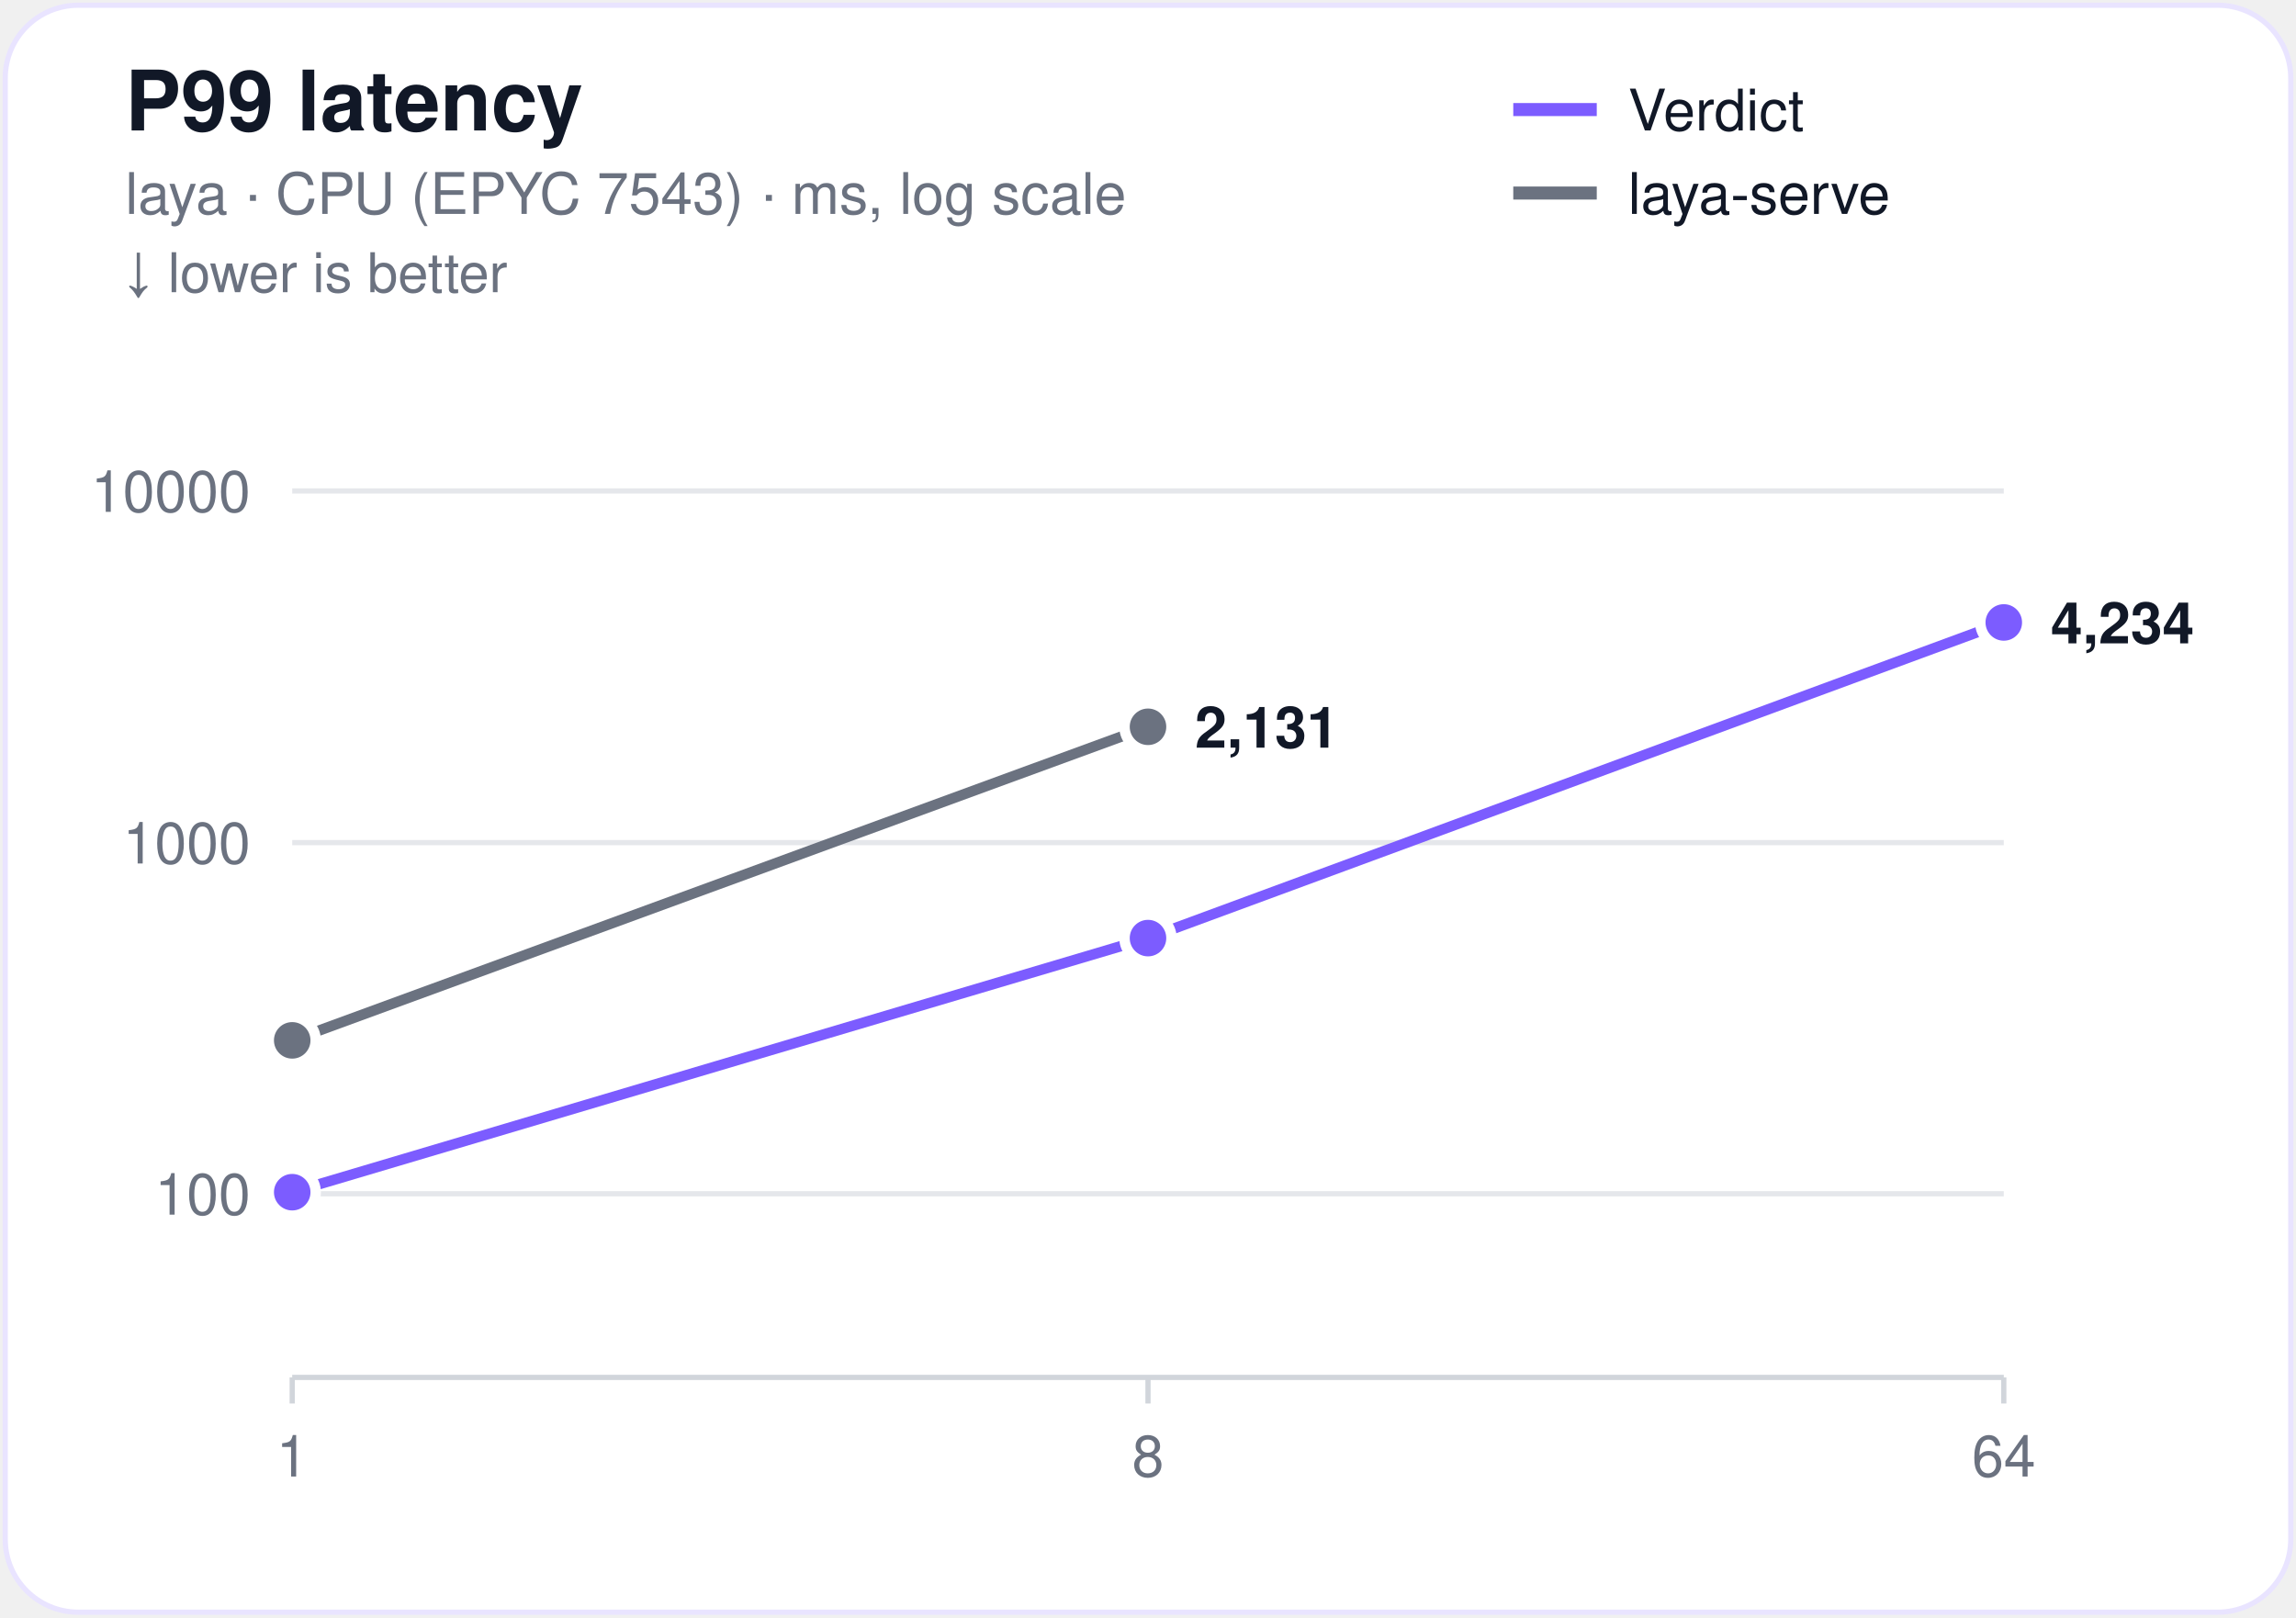
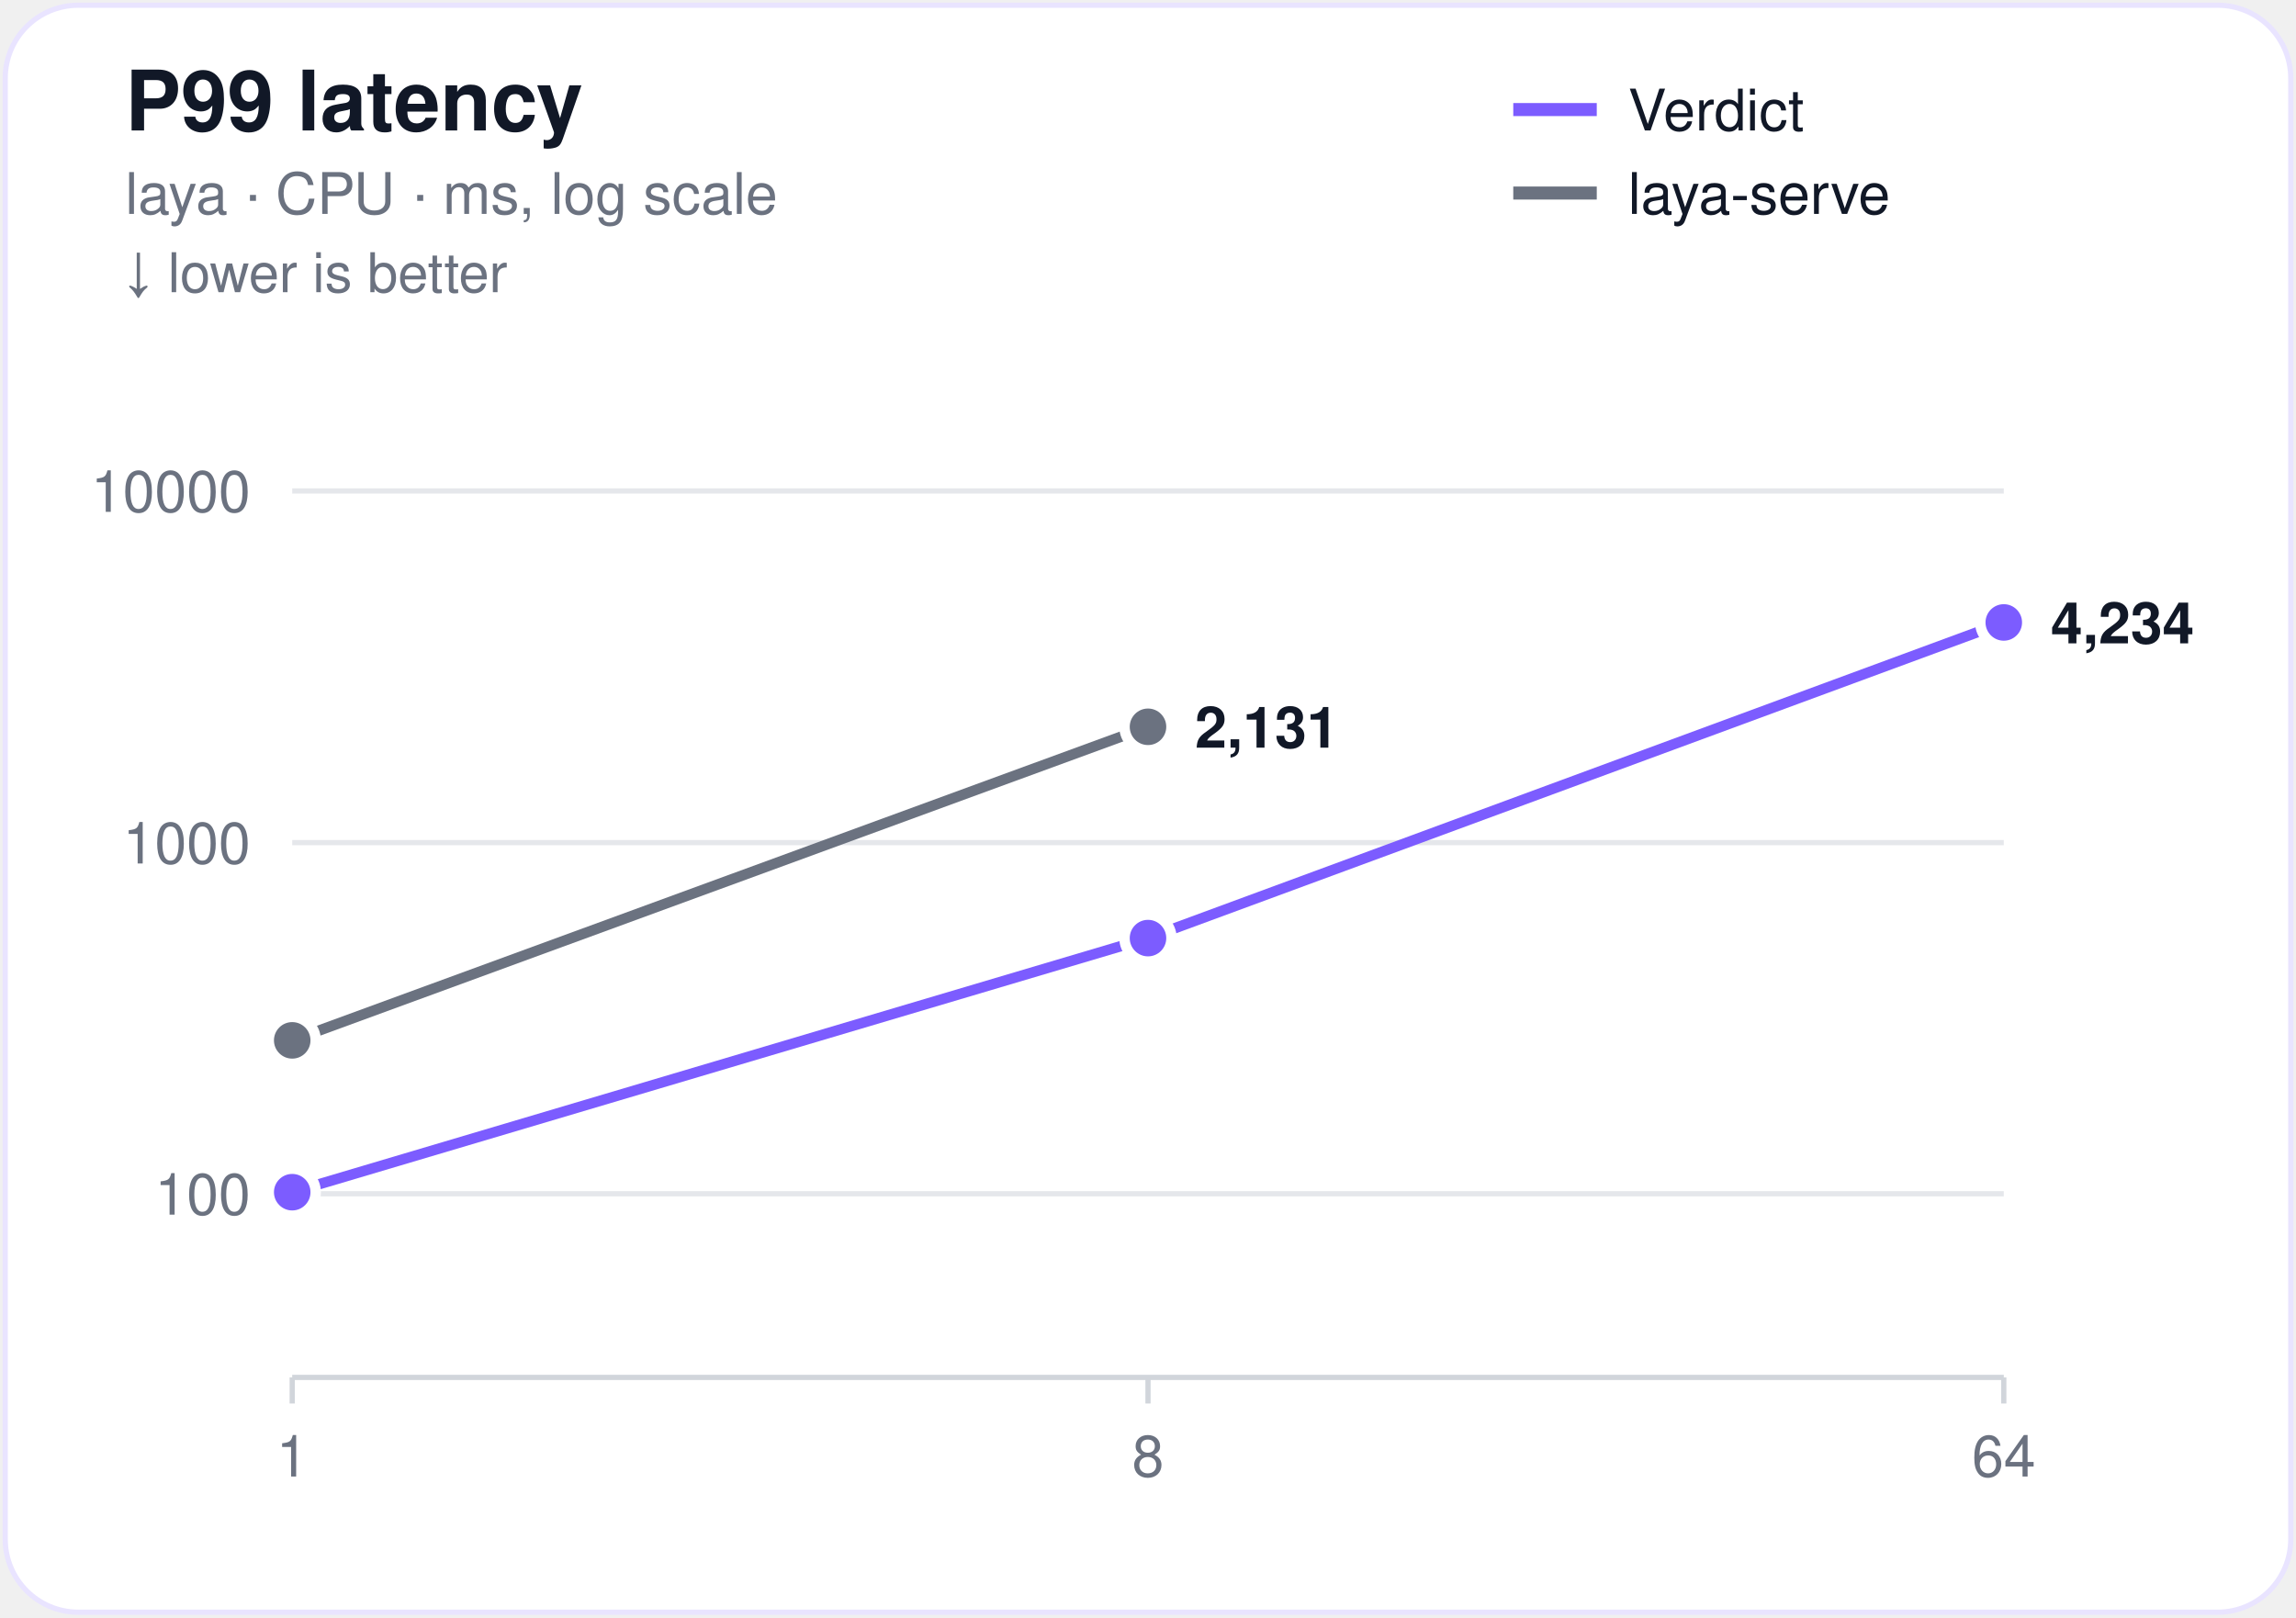
<svg xmlns="http://www.w3.org/2000/svg" width="440" height="310" viewBox="0 0 440 310" font-family="-apple-system, 'SF Pro Text', 'Segoe UI', Helvetica, Arial, sans-serif">
  <rect x="1" y="1" width="438" height="308" rx="14" fill="#FFFFFF" stroke="#E9E4FF" stroke-width="1" />
  <text x="24" y="25" font-size="16" font-weight="600" fill="#111827">P99 latency</text>
-   <text x="24" y="41" font-size="11" fill="#6B7280">laya · CPU (EPYC 7543) · ms, log scale</text>
+   <text x="24" y="41" font-size="11" fill="#6B7280">laya · CPU · ms, log scale</text>
  <text x="24" y="56" font-size="10.5" fill="#6B7280">↓ lower is better</text>
  <line x1="290" y1="21" x2="306" y2="21" stroke="#7C5CFF" stroke-width="2.5" />
  <text x="312" y="25" font-size="11" fill="#111827">Verdict</text>
  <line x1="290" y1="37" x2="306" y2="37" stroke="#6B7280" stroke-width="2.5" />
  <text x="312" y="41" font-size="11" fill="#111827">laya-serve</text>
  <line x1="56" y1="228.8" x2="384" y2="228.8" stroke="#E5E7EB" stroke-width="1" />
  <text x="48" y="232.8" font-size="11" fill="#6B7280" text-anchor="end">100</text>
  <line x1="56" y1="161.5" x2="384" y2="161.5" stroke="#E5E7EB" stroke-width="1" />
  <text x="48" y="165.5" font-size="11" fill="#6B7280" text-anchor="end">1000</text>
  <line x1="56" y1="94.1" x2="384" y2="94.1" stroke="#E5E7EB" stroke-width="1" />
  <text x="48" y="98.1" font-size="11" fill="#6B7280" text-anchor="end">10000</text>
  <path d="M56.0 199.4 L220.0 139.3" fill="none" stroke="#6B7280" stroke-width="2" stroke-linecap="round" stroke-linejoin="round" />
  <circle cx="56" cy="199.4" r="4.5" fill="#6B7280" stroke="#FFFFFF" stroke-width="2" />
  <circle cx="220" cy="139.3" r="4.5" fill="#6B7280" stroke="#FFFFFF" stroke-width="2" />
  <path d="M56.0 228.5 L220.0 179.8 L384.0 119.3" fill="none" stroke="#7C5CFF" stroke-width="2" stroke-linecap="round" stroke-linejoin="round" />
  <circle cx="56" cy="228.5" r="4.5" fill="#7C5CFF" stroke="#FFFFFF" stroke-width="2" />
  <circle cx="220" cy="179.8" r="4.5" fill="#7C5CFF" stroke="#FFFFFF" stroke-width="2" />
  <circle cx="384" cy="119.3" r="4.5" fill="#7C5CFF" stroke="#FFFFFF" stroke-width="2" />
  <text x="393" y="123.3" font-size="11" font-weight="600" fill="#111827" font-variant-numeric="tabular-nums">4,234</text>
  <text x="229" y="143.3" font-size="11" font-weight="600" fill="#111827" font-variant-numeric="tabular-nums">2,131</text>
  <line x1="56" y1="264" x2="384" y2="264" stroke="#D1D5DB" stroke-width="1" />
  <line x1="56" y1="264" x2="56" y2="269" stroke="#D1D5DB" stroke-width="1" />
  <text x="56" y="283" font-size="11" fill="#6B7280" text-anchor="middle">1</text>
  <line x1="220" y1="264" x2="220" y2="269" stroke="#D1D5DB" stroke-width="1" />
  <text x="220" y="283" font-size="11" fill="#6B7280" text-anchor="middle">8</text>
  <line x1="384" y1="264" x2="384" y2="269" stroke="#D1D5DB" stroke-width="1" />
  <text x="384" y="283" font-size="11" fill="#6B7280" text-anchor="middle">64</text>
</svg>
